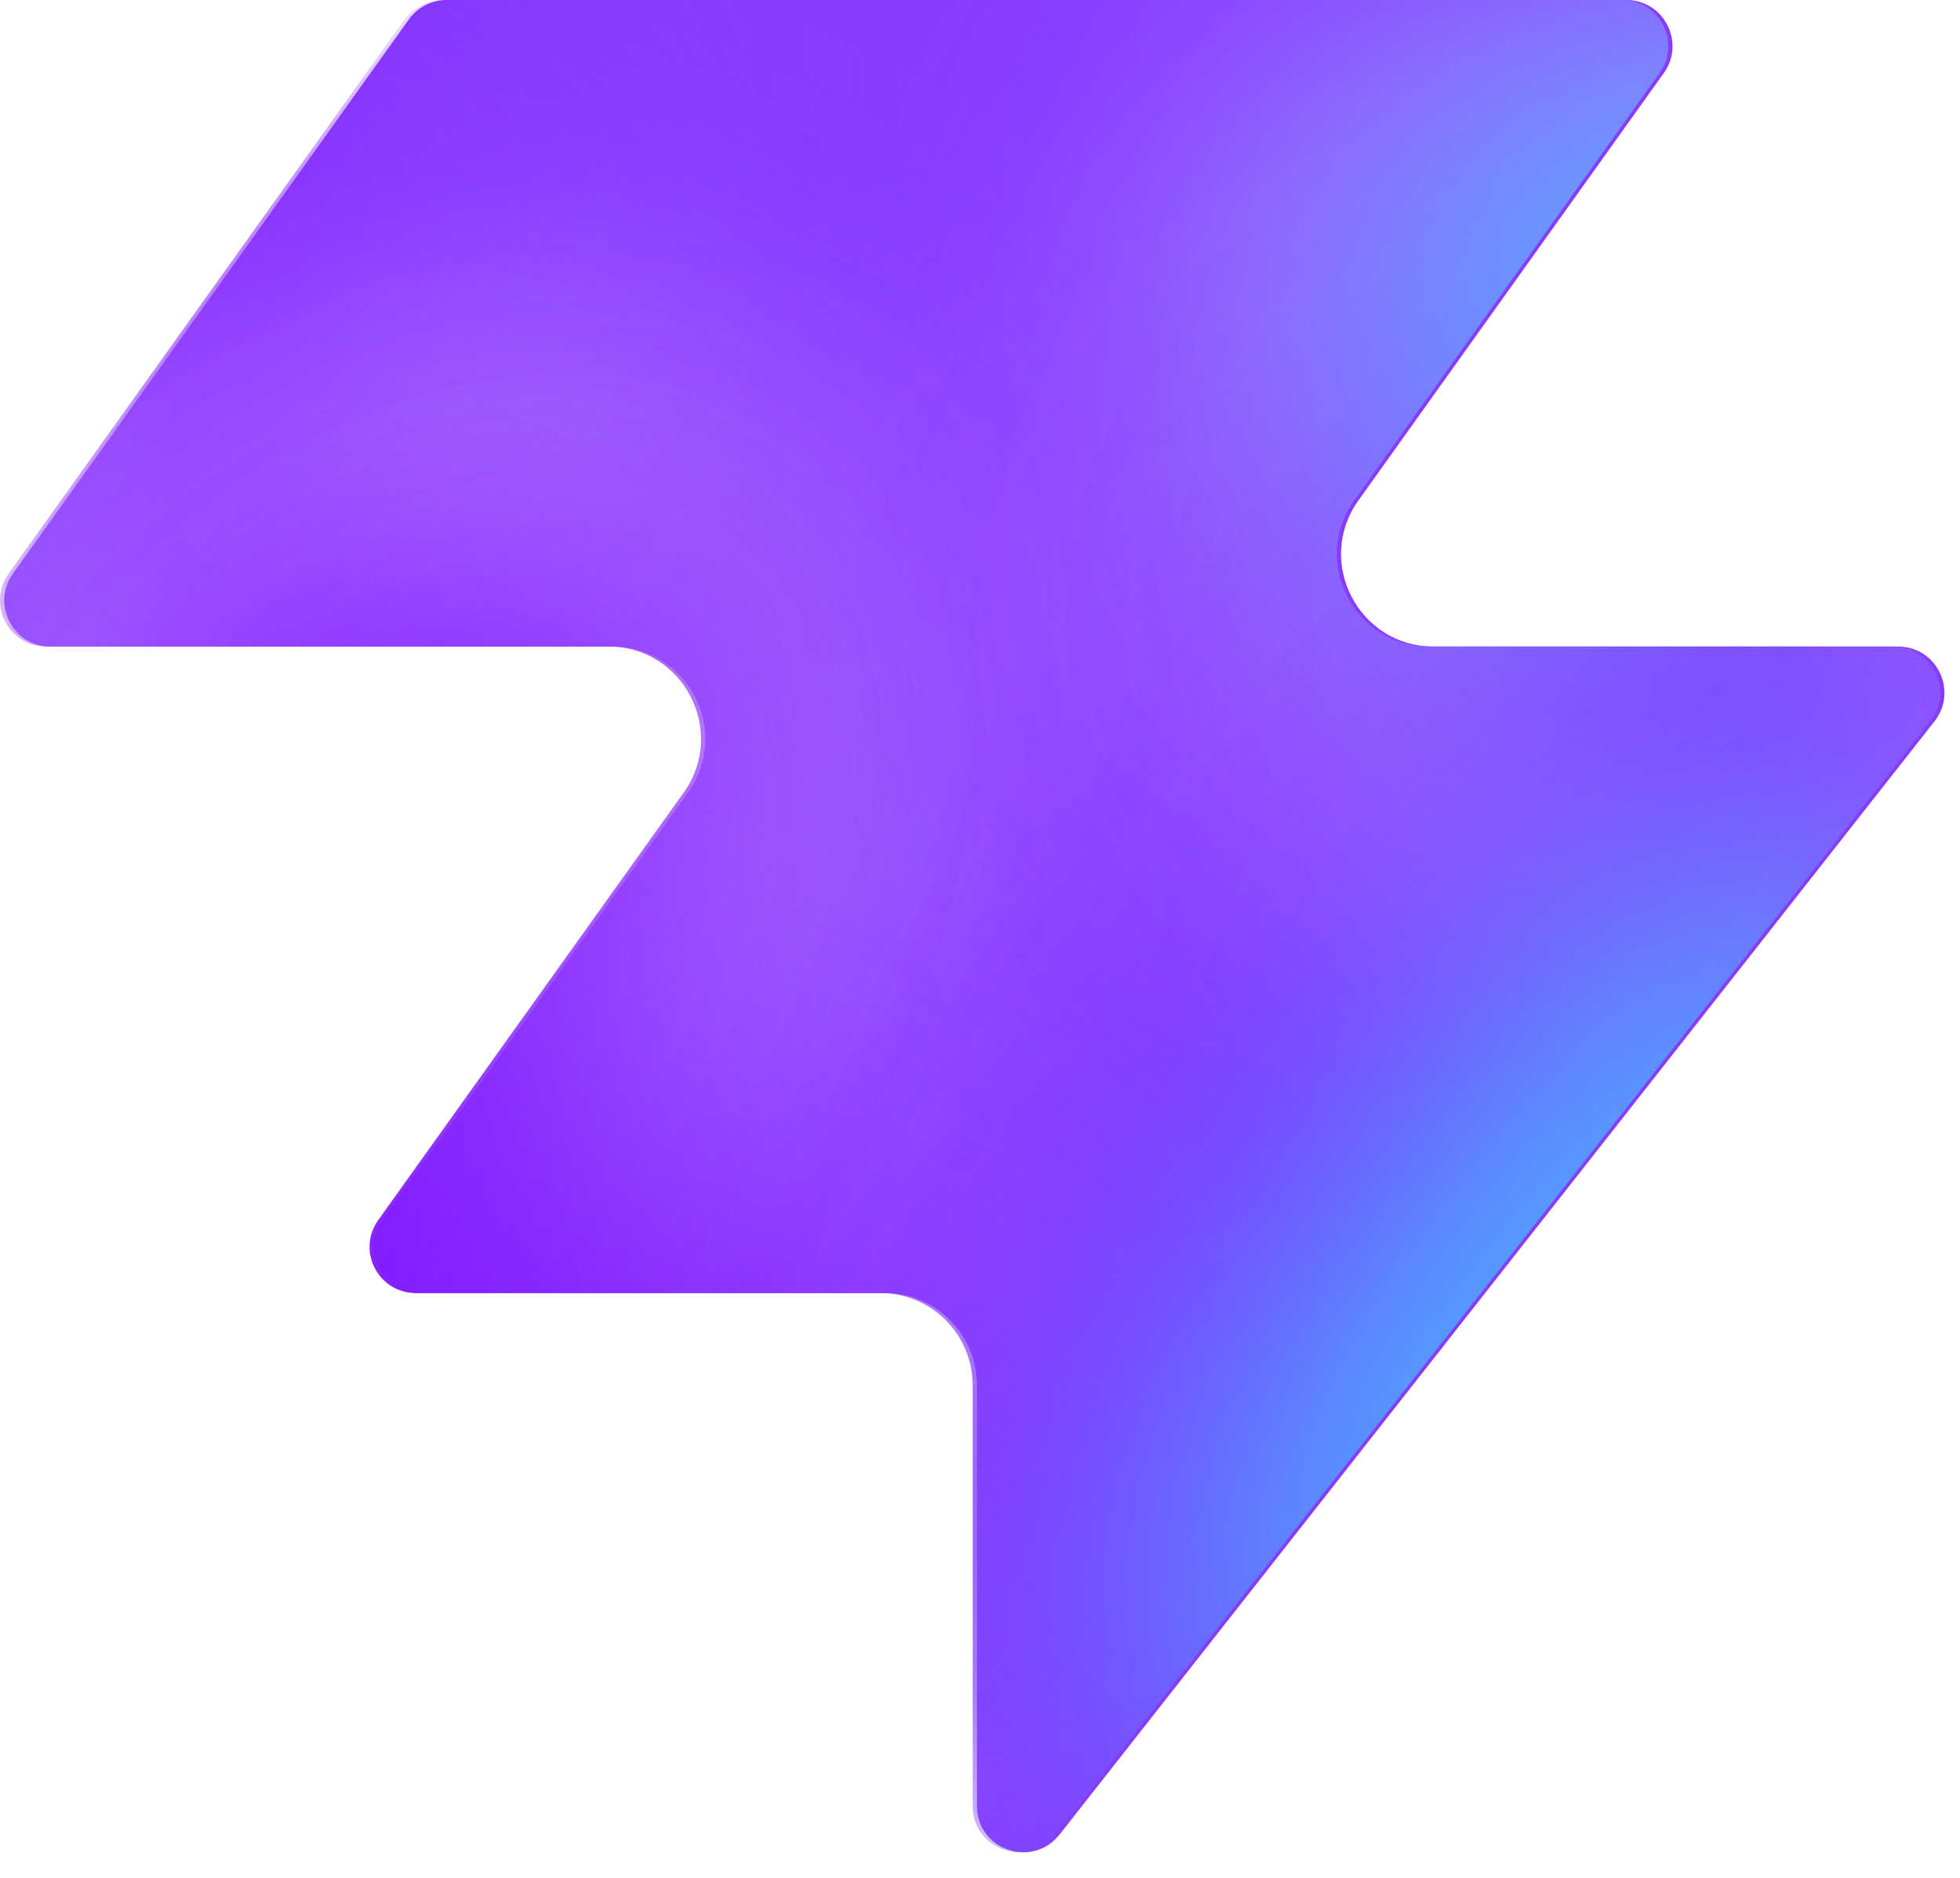
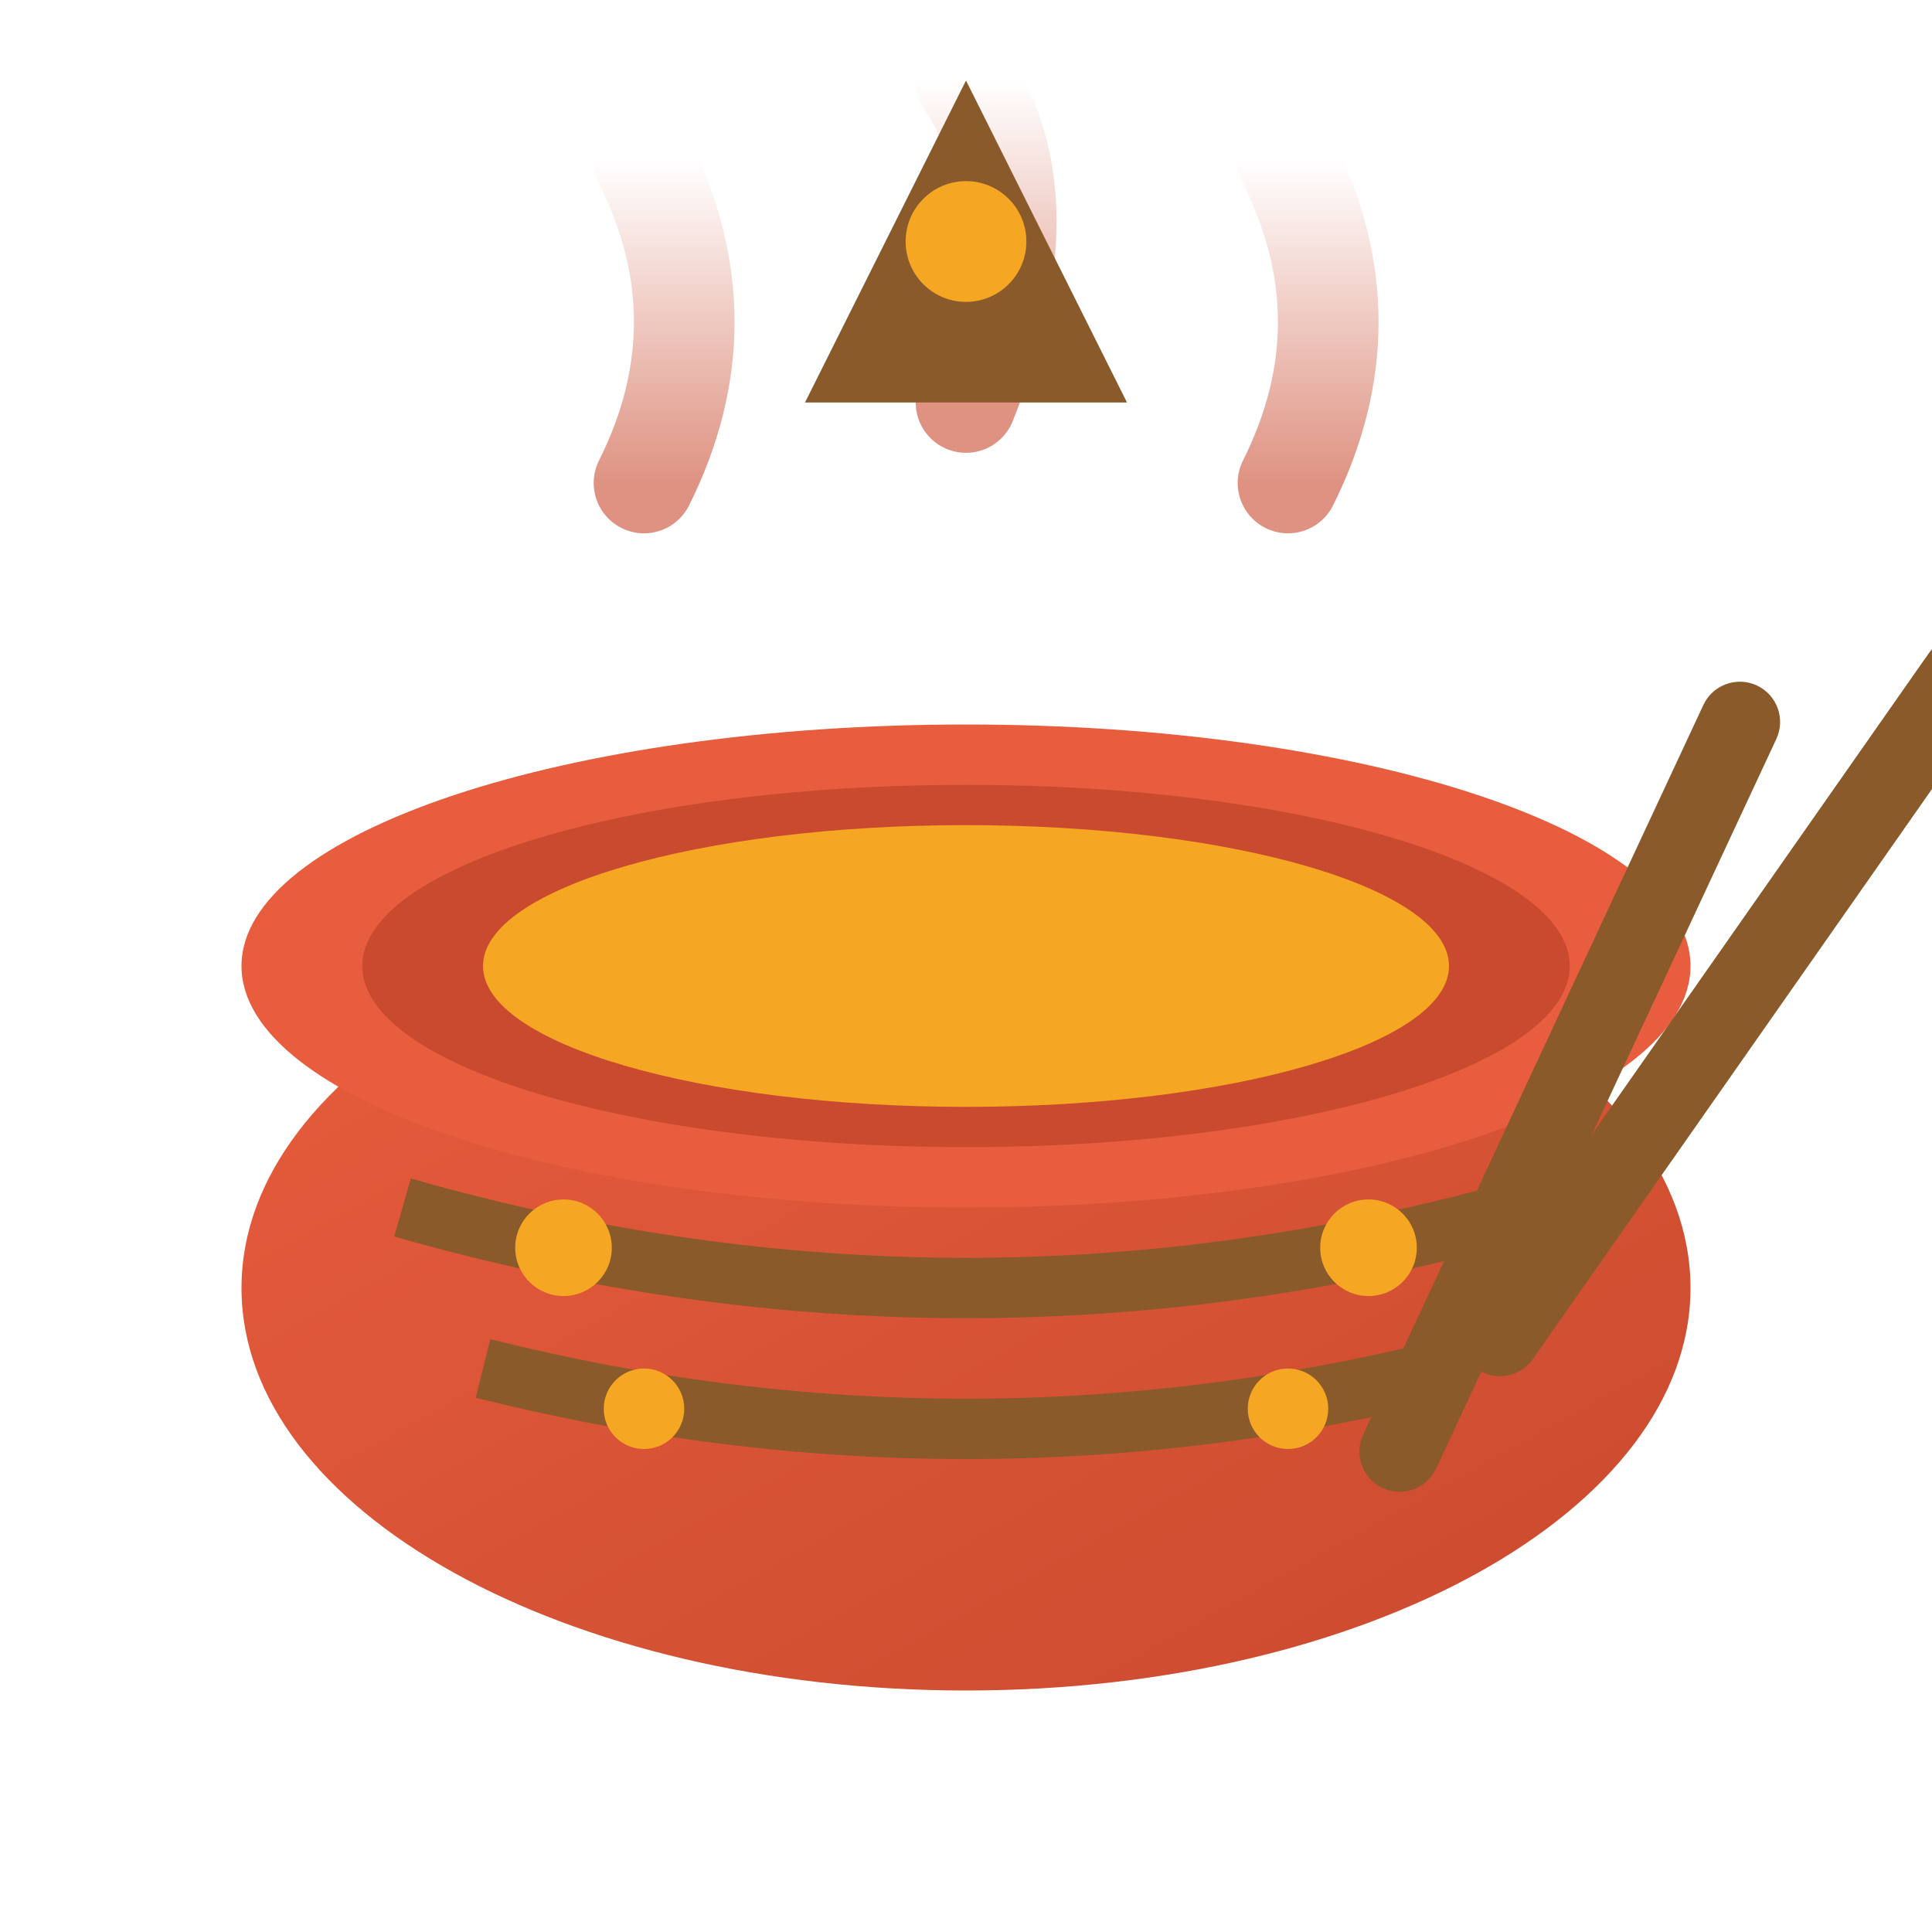
- <svg xmlns="http://www.w3.org/2000/svg" width="48" height="46" fill="none" viewBox="0 0 48 46">
-   <path fill="#863bff" d="M25.946 44.938c-.664.845-2.021.375-2.021-.698V33.937a2.26 2.26 0 0 0-2.262-2.262H10.287c-.92 0-1.456-1.04-.92-1.788l7.48-10.471c1.07-1.497 0-3.578-1.842-3.578H1.237c-.92 0-1.456-1.04-.92-1.788L10.013.474c.214-.297.556-.474.92-.474h28.894c.92 0 1.456 1.04.92 1.788l-7.48 10.471c-1.07 1.498 0 3.579 1.842 3.579h11.377c.943 0 1.473 1.088.89 1.83L25.947 44.94z" style="fill:#863bff;fill:color(display-p3 .525 .23 1);fill-opacity:1" />
-   <mask id="a" width="48" height="46" x="0" y="0" maskUnits="userSpaceOnUse" style="mask-type:alpha">
-     <path fill="#000" d="M25.842 44.938c-.664.844-2.021.375-2.021-.698V33.937a2.26 2.26 0 0 0-2.262-2.262H10.183c-.92 0-1.456-1.04-.92-1.788l7.48-10.471c1.07-1.498 0-3.579-1.842-3.579H1.133c-.92 0-1.456-1.04-.92-1.787L9.91.473c.214-.297.556-.474.92-.474h28.894c.92 0 1.456 1.04.92 1.788l-7.48 10.471c-1.07 1.498 0 3.578 1.842 3.578h11.377c.943 0 1.473 1.088.89 1.832L25.843 44.94z" style="fill:#000;fill-opacity:1" />
-   </mask>
-   <g mask="url(#a)">
-     <g filter="url(#b)">
-       <ellipse cx="5.508" cy="14.704" fill="#ede6ff" rx="5.508" ry="14.704" style="fill:#ede6ff;fill:color(display-p3 .927 .903 1);fill-opacity:1" transform="matrix(.00324 1 1 -.00324 -4.47 31.516)" />
-     </g>
-     <g filter="url(#c)">
-       <ellipse cx="10.399" cy="29.851" fill="#ede6ff" rx="10.399" ry="29.851" style="fill:#ede6ff;fill:color(display-p3 .927 .903 1);fill-opacity:1" transform="matrix(.00324 1 1 -.00324 -39.328 7.883)" />
-     </g>
-     <g filter="url(#d)">
-       <ellipse cx="5.508" cy="30.487" fill="#7e14ff" rx="5.508" ry="30.487" style="fill:#7e14ff;fill:color(display-p3 .492 .077 1);fill-opacity:1" transform="rotate(89.814 -25.913 -14.639)scale(1 -1)" />
-     </g>
-     <g filter="url(#e)">
-       <ellipse cx="5.508" cy="30.599" fill="#7e14ff" rx="5.508" ry="30.599" style="fill:#7e14ff;fill:color(display-p3 .492 .077 1);fill-opacity:1" transform="rotate(89.814 -32.644 -3.334)scale(1 -1)" />
-     </g>
-     <g filter="url(#f)">
-       <ellipse cx="5.508" cy="30.599" fill="#7e14ff" rx="5.508" ry="30.599" style="fill:#7e14ff;fill:color(display-p3 .492 .077 1);fill-opacity:1" transform="matrix(.00324 1 1 -.00324 -34.34 30.47)" />
-     </g>
-     <g filter="url(#g)">
-       <ellipse cx="14.072" cy="22.078" fill="#ede6ff" rx="14.072" ry="22.078" style="fill:#ede6ff;fill:color(display-p3 .927 .903 1);fill-opacity:1" transform="rotate(93.35 24.506 48.493)scale(-1 1)" />
-     </g>
-     <g filter="url(#h)">
-       <ellipse cx="3.47" cy="21.501" fill="#7e14ff" rx="3.47" ry="21.501" style="fill:#7e14ff;fill:color(display-p3 .492 .077 1);fill-opacity:1" transform="rotate(89.009 28.708 47.59)scale(-1 1)" />
-     </g>
-     <g filter="url(#i)">
-       <ellipse cx="3.47" cy="21.501" fill="#7e14ff" rx="3.47" ry="21.501" style="fill:#7e14ff;fill:color(display-p3 .492 .077 1);fill-opacity:1" transform="rotate(89.009 28.708 47.59)scale(-1 1)" />
-     </g>
-     <g filter="url(#j)">
-       <ellipse cx=".387" cy="8.972" fill="#7e14ff" rx="4.407" ry="29.108" style="fill:#7e14ff;fill:color(display-p3 .492 .077 1);fill-opacity:1" transform="rotate(39.51 .387 8.972)" />
-     </g>
-     <g filter="url(#k)">
-       <ellipse cx="47.523" cy="-6.092" fill="#7e14ff" rx="4.407" ry="29.108" style="fill:#7e14ff;fill:color(display-p3 .492 .077 1);fill-opacity:1" transform="rotate(37.892 47.523 -6.092)" />
-     </g>
-     <g filter="url(#l)">
-       <ellipse cx="41.412" cy="6.333" fill="#47bfff" rx="5.971" ry="9.665" style="fill:#47bfff;fill:color(display-p3 .28 .748 1);fill-opacity:1" transform="rotate(37.892 41.412 6.333)" />
-     </g>
-     <g filter="url(#m)">
-       <ellipse cx="-1.879" cy="38.332" fill="#7e14ff" rx="4.407" ry="29.108" style="fill:#7e14ff;fill:color(display-p3 .492 .077 1);fill-opacity:1" transform="rotate(37.892 -1.88 38.332)" />
-     </g>
-     <g filter="url(#n)">
-       <ellipse cx="-1.879" cy="38.332" fill="#7e14ff" rx="4.407" ry="29.108" style="fill:#7e14ff;fill:color(display-p3 .492 .077 1);fill-opacity:1" transform="rotate(37.892 -1.88 38.332)" />
-     </g>
-     <g filter="url(#o)">
-       <ellipse cx="35.651" cy="29.907" fill="#7e14ff" rx="4.407" ry="29.108" style="fill:#7e14ff;fill:color(display-p3 .492 .077 1);fill-opacity:1" transform="rotate(37.892 35.651 29.907)" />
-     </g>
-     <g filter="url(#p)">
-       <ellipse cx="38.418" cy="32.4" fill="#47bfff" rx="5.971" ry="15.297" style="fill:#47bfff;fill:color(display-p3 .28 .748 1);fill-opacity:1" transform="rotate(37.892 38.418 32.4)" />
-     </g>
+ <svg xmlns="http://www.w3.org/2000/svg" viewBox="0 0 48 48">
+   <defs>
+     <linearGradient id="bowlGrad" x1="0%" y1="0%" x2="100%" y2="100%">
+       <stop offset="0%" stop-color="#E85D3D" />
+       <stop offset="100%" stop-color="#C94A2E" />
+     </linearGradient>
+     <linearGradient id="steamGrad" x1="0%" y1="100%" x2="0%" y2="0%">
+       <stop offset="0%" stop-color="#C94A2E" stop-opacity="0.6" />
+       <stop offset="100%" stop-color="#C94A2E" stop-opacity="0" />
+     </linearGradient>
+   </defs>
+   <g fill="none" stroke="url(#steamGrad)" stroke-width="2.5" stroke-linecap="round">
+     <path d="M16 12 Q18 8 16 4" />
+     <path d="M24 10 Q26 5 24 2" />
+     <path d="M32 12 Q34 8 32 4" />
  </g>
-   <defs>
-     <filter id="b" width="60.045" height="41.654" x="-19.77" y="16.149" color-interpolation-filters="sRGB" filterUnits="userSpaceOnUse">
-       <feFlood flood-opacity="0" result="BackgroundImageFix" />
-       <feBlend in="SourceGraphic" in2="BackgroundImageFix" result="shape" />
-       <feGaussianBlur result="effect1_foregroundBlur_2002_17158" stdDeviation="7.659" />
-     </filter>
-     <filter id="c" width="90.34" height="51.437" x="-54.613" y="-7.533" color-interpolation-filters="sRGB" filterUnits="userSpaceOnUse">
-       <feFlood flood-opacity="0" result="BackgroundImageFix" />
-       <feBlend in="SourceGraphic" in2="BackgroundImageFix" result="shape" />
-       <feGaussianBlur result="effect1_foregroundBlur_2002_17158" stdDeviation="7.659" />
-     </filter>
-     <filter id="d" width="79.355" height="29.4" x="-49.64" y="2.03" color-interpolation-filters="sRGB" filterUnits="userSpaceOnUse">
-       <feFlood flood-opacity="0" result="BackgroundImageFix" />
-       <feBlend in="SourceGraphic" in2="BackgroundImageFix" result="shape" />
-       <feGaussianBlur result="effect1_foregroundBlur_2002_17158" stdDeviation="4.596" />
-     </filter>
-     <filter id="e" width="79.579" height="29.4" x="-45.045" y="20.029" color-interpolation-filters="sRGB" filterUnits="userSpaceOnUse">
-       <feFlood flood-opacity="0" result="BackgroundImageFix" />
-       <feBlend in="SourceGraphic" in2="BackgroundImageFix" result="shape" />
-       <feGaussianBlur result="effect1_foregroundBlur_2002_17158" stdDeviation="4.596" />
-     </filter>
-     <filter id="f" width="79.579" height="29.4" x="-43.513" y="21.178" color-interpolation-filters="sRGB" filterUnits="userSpaceOnUse">
-       <feFlood flood-opacity="0" result="BackgroundImageFix" />
-       <feBlend in="SourceGraphic" in2="BackgroundImageFix" result="shape" />
-       <feGaussianBlur result="effect1_foregroundBlur_2002_17158" stdDeviation="4.596" />
-     </filter>
-     <filter id="g" width="74.749" height="58.852" x="15.756" y="-17.901" color-interpolation-filters="sRGB" filterUnits="userSpaceOnUse">
-       <feFlood flood-opacity="0" result="BackgroundImageFix" />
-       <feBlend in="SourceGraphic" in2="BackgroundImageFix" result="shape" />
-       <feGaussianBlur result="effect1_foregroundBlur_2002_17158" stdDeviation="7.659" />
-     </filter>
-     <filter id="h" width="61.377" height="25.362" x="23.548" y="2.284" color-interpolation-filters="sRGB" filterUnits="userSpaceOnUse">
-       <feFlood flood-opacity="0" result="BackgroundImageFix" />
-       <feBlend in="SourceGraphic" in2="BackgroundImageFix" result="shape" />
-       <feGaussianBlur result="effect1_foregroundBlur_2002_17158" stdDeviation="4.596" />
-     </filter>
-     <filter id="i" width="61.377" height="25.362" x="23.548" y="2.284" color-interpolation-filters="sRGB" filterUnits="userSpaceOnUse">
-       <feFlood flood-opacity="0" result="BackgroundImageFix" />
-       <feBlend in="SourceGraphic" in2="BackgroundImageFix" result="shape" />
-       <feGaussianBlur result="effect1_foregroundBlur_2002_17158" stdDeviation="4.596" />
-     </filter>
-     <filter id="j" width="56.045" height="63.649" x="-27.636" y="-22.853" color-interpolation-filters="sRGB" filterUnits="userSpaceOnUse">
-       <feFlood flood-opacity="0" result="BackgroundImageFix" />
-       <feBlend in="SourceGraphic" in2="BackgroundImageFix" result="shape" />
-       <feGaussianBlur result="effect1_foregroundBlur_2002_17158" stdDeviation="4.596" />
-     </filter>
-     <filter id="k" width="54.814" height="64.646" x="20.116" y="-38.415" color-interpolation-filters="sRGB" filterUnits="userSpaceOnUse">
-       <feFlood flood-opacity="0" result="BackgroundImageFix" />
-       <feBlend in="SourceGraphic" in2="BackgroundImageFix" result="shape" />
-       <feGaussianBlur result="effect1_foregroundBlur_2002_17158" stdDeviation="4.596" />
-     </filter>
-     <filter id="l" width="33.541" height="35.313" x="24.641" y="-11.323" color-interpolation-filters="sRGB" filterUnits="userSpaceOnUse">
-       <feFlood flood-opacity="0" result="BackgroundImageFix" />
-       <feBlend in="SourceGraphic" in2="BackgroundImageFix" result="shape" />
-       <feGaussianBlur result="effect1_foregroundBlur_2002_17158" stdDeviation="4.596" />
-     </filter>
-     <filter id="m" width="54.814" height="64.646" x="-29.286" y="6.009" color-interpolation-filters="sRGB" filterUnits="userSpaceOnUse">
-       <feFlood flood-opacity="0" result="BackgroundImageFix" />
-       <feBlend in="SourceGraphic" in2="BackgroundImageFix" result="shape" />
-       <feGaussianBlur result="effect1_foregroundBlur_2002_17158" stdDeviation="4.596" />
-     </filter>
-     <filter id="n" width="54.814" height="64.646" x="-29.286" y="6.009" color-interpolation-filters="sRGB" filterUnits="userSpaceOnUse">
-       <feFlood flood-opacity="0" result="BackgroundImageFix" />
-       <feBlend in="SourceGraphic" in2="BackgroundImageFix" result="shape" />
-       <feGaussianBlur result="effect1_foregroundBlur_2002_17158" stdDeviation="4.596" />
-     </filter>
-     <filter id="o" width="54.814" height="64.646" x="8.244" y="-2.416" color-interpolation-filters="sRGB" filterUnits="userSpaceOnUse">
-       <feFlood flood-opacity="0" result="BackgroundImageFix" />
-       <feBlend in="SourceGraphic" in2="BackgroundImageFix" result="shape" />
-       <feGaussianBlur result="effect1_foregroundBlur_2002_17158" stdDeviation="4.596" />
-     </filter>
-     <filter id="p" width="39.409" height="43.623" x="18.713" y="10.588" color-interpolation-filters="sRGB" filterUnits="userSpaceOnUse">
-       <feFlood flood-opacity="0" result="BackgroundImageFix" />
-       <feBlend in="SourceGraphic" in2="BackgroundImageFix" result="shape" />
-       <feGaussianBlur result="effect1_foregroundBlur_2002_17158" stdDeviation="4.596" />
-     </filter>
-   </defs>
+   <ellipse cx="24" cy="32" rx="18" ry="10" fill="url(#bowlGrad)" />
+   <ellipse cx="24" cy="24" rx="18" ry="6" fill="#E85D3D" />
+   <ellipse cx="24" cy="24" rx="15" ry="4.5" fill="#C94A2E" />
+   <ellipse cx="24" cy="24" rx="12" ry="3.5" fill="#F5A623" />
+   <polygon points="24,2 20,10 28,10" fill="#8B5A2B" />
+   <circle cx="24" cy="6" r="1.5" fill="#F5A623" />
+   <g stroke="#8B5A2B" stroke-width="1.5" fill="none">
+     <path d="M10 30 Q24 34 38 30" />
+     <path d="M12 34 Q24 37 36 34" />
+   </g>
+   <circle cx="14" cy="31" r="1.2" fill="#F5A623" />
+   <circle cx="34" cy="31" r="1.2" fill="#F5A623" />
+   <circle cx="16" cy="35" r="1" fill="#F5A623" />
+   <circle cx="32" cy="35" r="1" fill="#F5A623" />
+   <g fill="#8B5A2B">
+     <rect x="38" y="16" width="2" height="22" rx="1" transform="rotate(25 39 27)" />
+     <rect x="42" y="14" width="2" height="22" rx="1" transform="rotate(35 43 25)" />
+   </g>
</svg>
